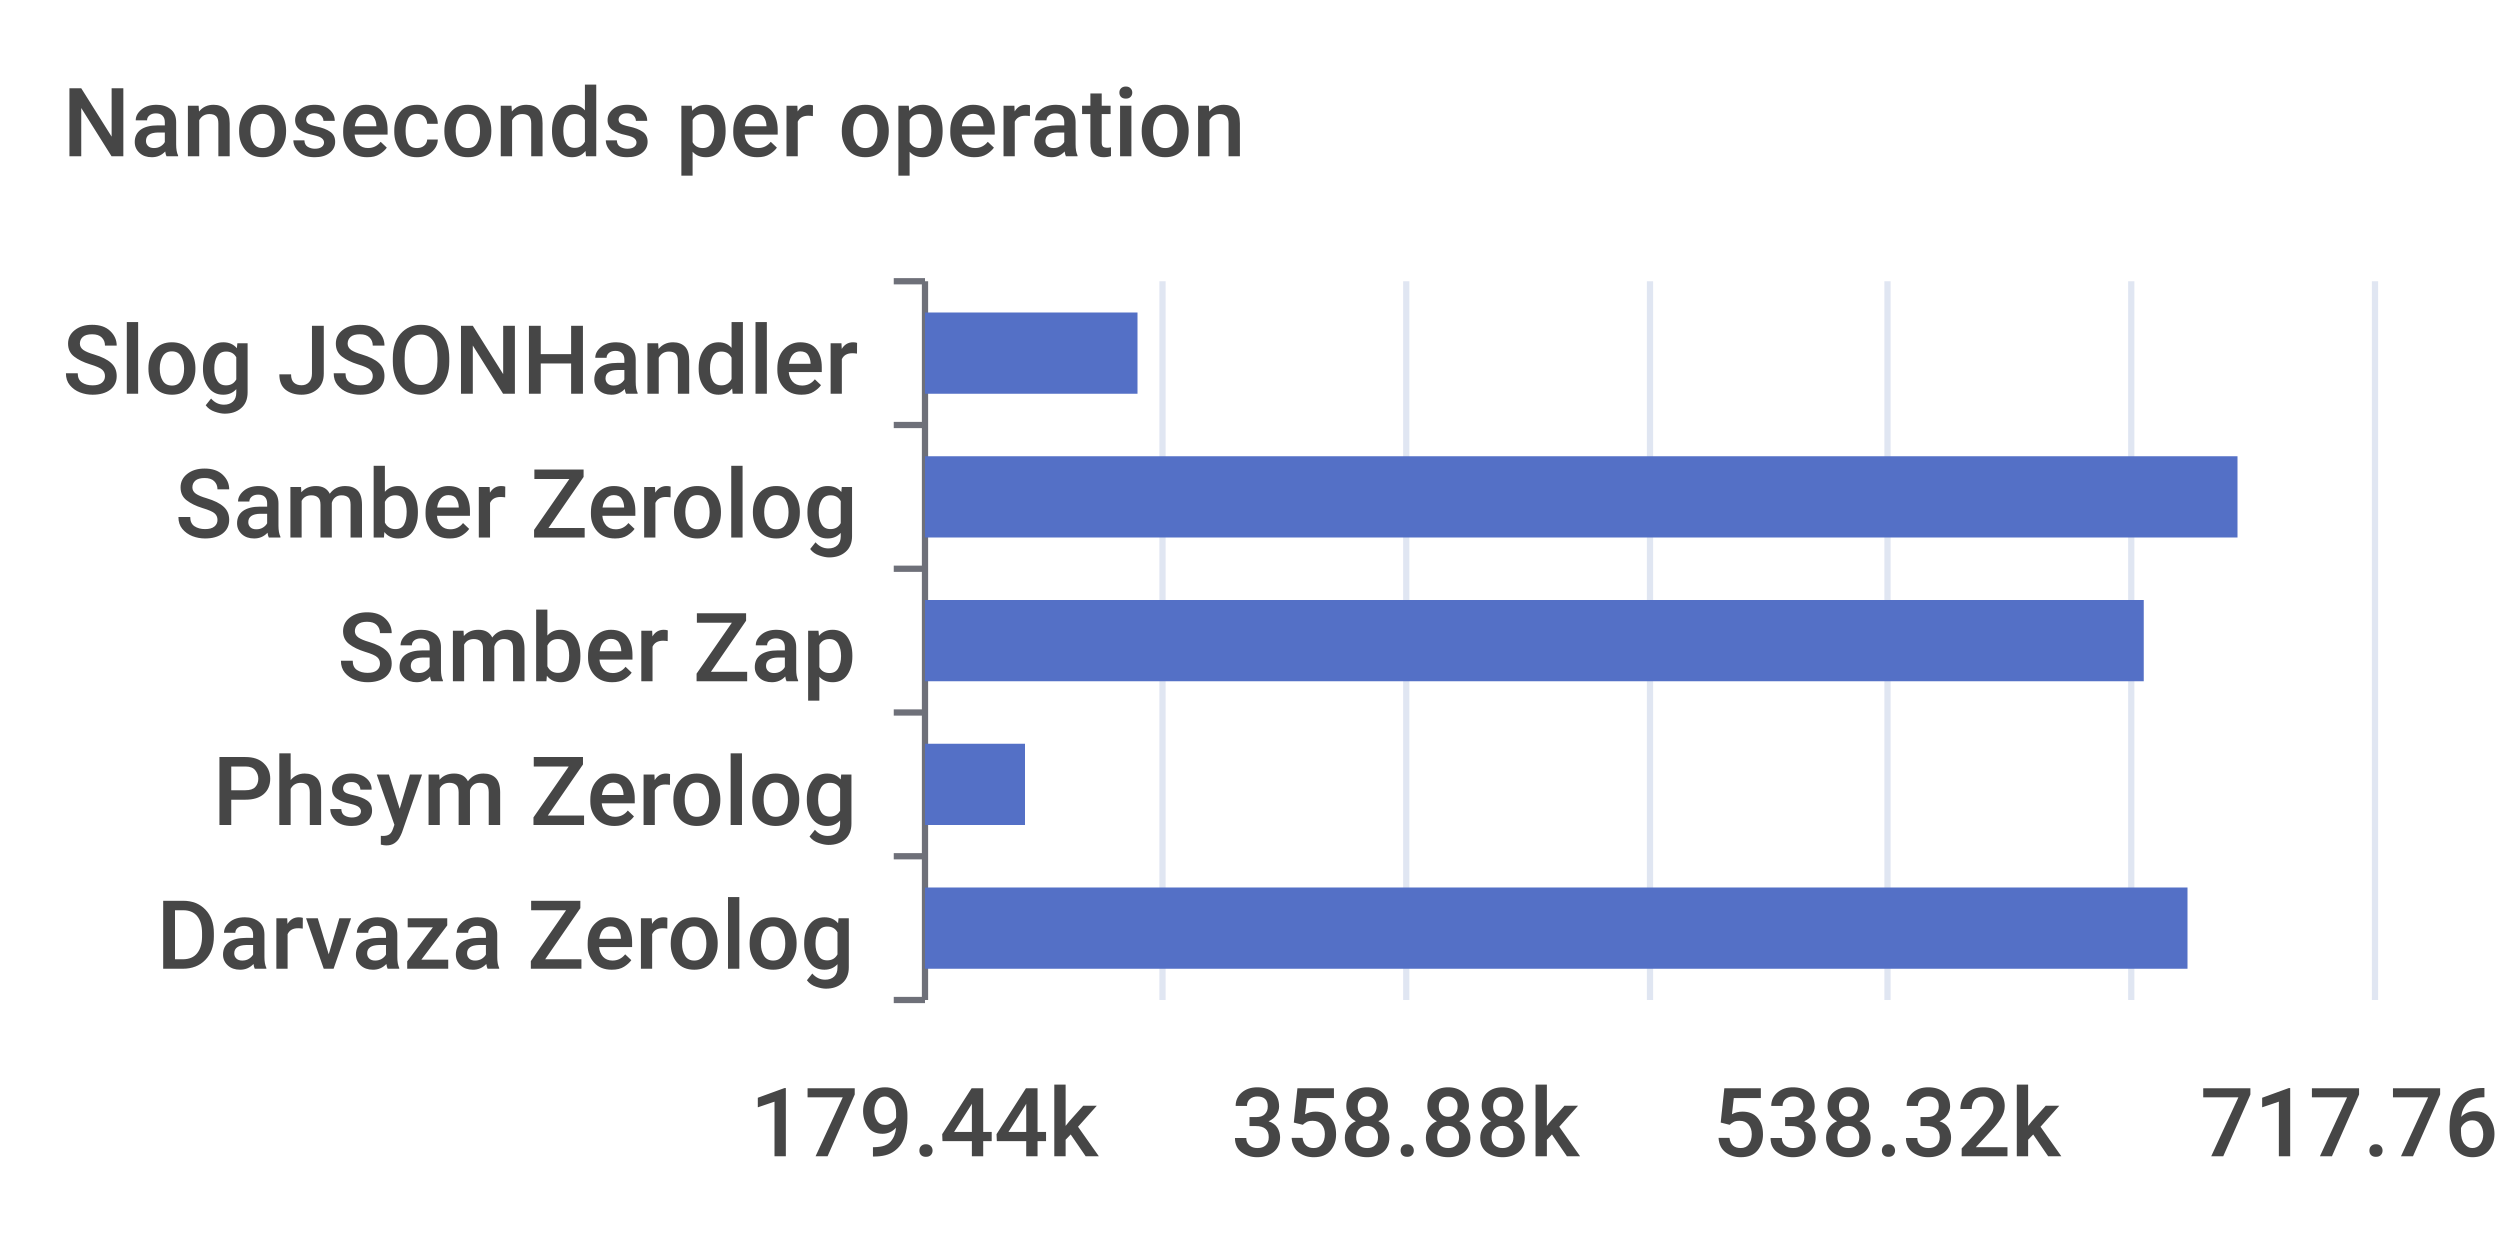
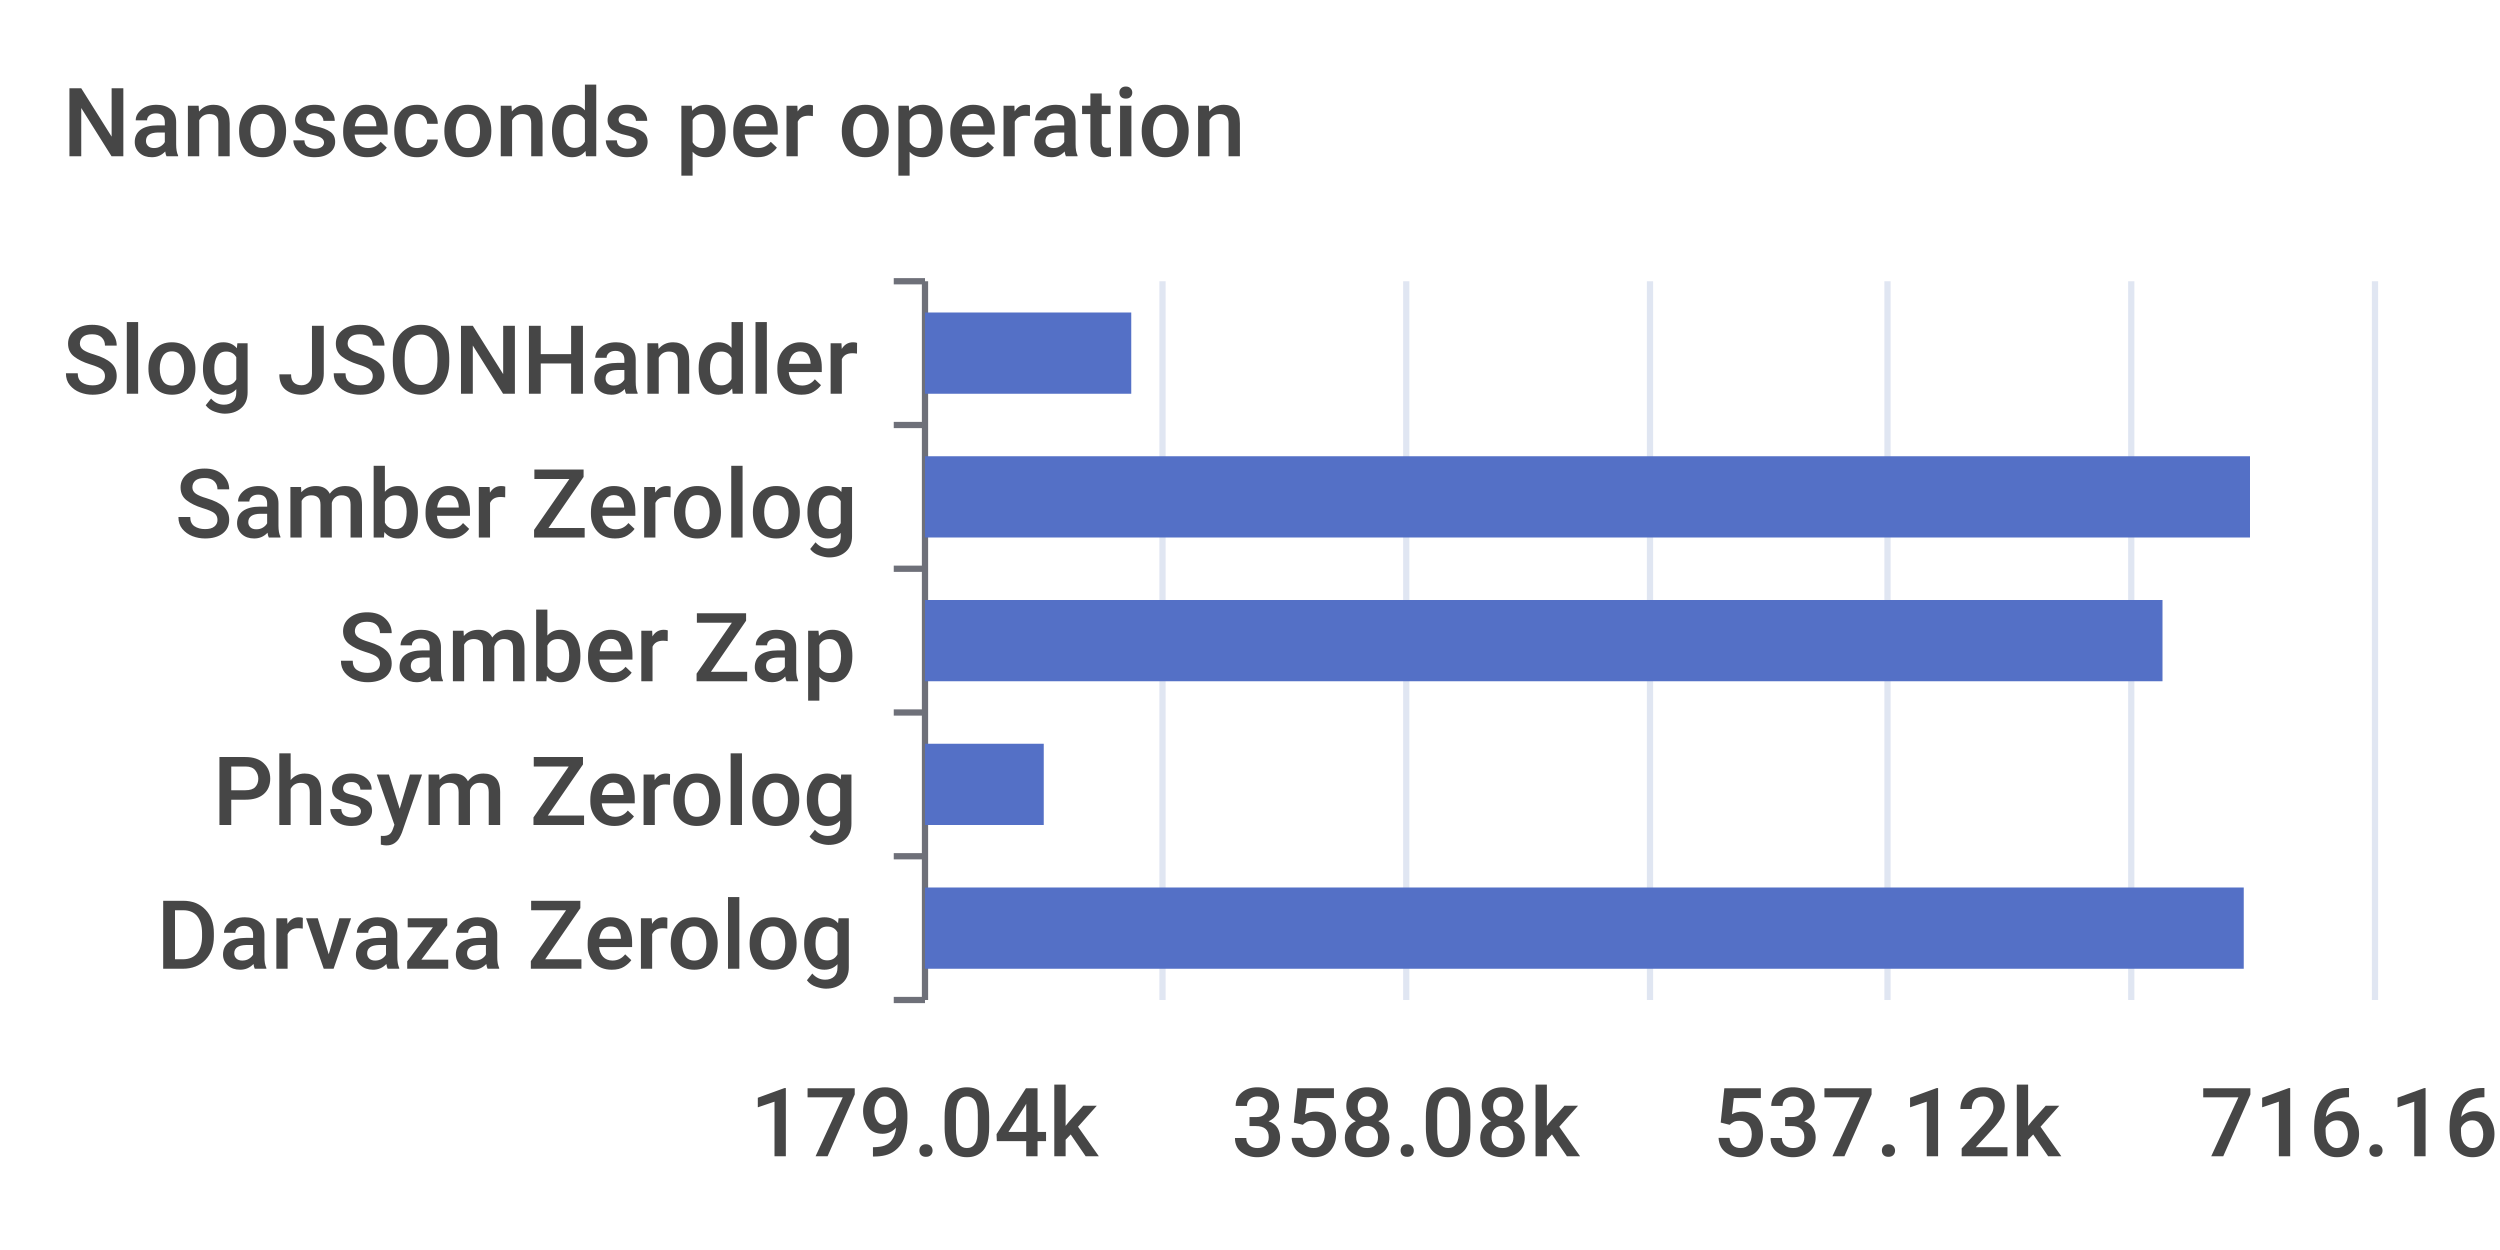
<svg xmlns="http://www.w3.org/2000/svg" width="400" height="200">\n<path d="M 0 0 L 400 0 L 400 200 L 0 200 L 0 0" style="stroke-width:0;stroke:none;fill:rgba(255,255,255,1.0)" />
  <text x="10" y="25" style="stroke-width:0;stroke:none;fill:rgba(70,70,70,1.0);font-size:15.3px;font-family:'Roboto Medium',sans-serif">Nanoseconds per operation</text>
  <path d="M 143 45 L 148 45" style="stroke-width:1;stroke:rgba(110,112,121,1.0);fill:none" />
  <path d="M 143 68 L 148 68" style="stroke-width:1;stroke:rgba(110,112,121,1.0);fill:none" />
  <path d="M 143 91 L 148 91" style="stroke-width:1;stroke:rgba(110,112,121,1.0);fill:none" />
  <path d="M 143 114 L 148 114" style="stroke-width:1;stroke:rgba(110,112,121,1.0);fill:none" />
  <path d="M 143 137 L 148 137" style="stroke-width:1;stroke:rgba(110,112,121,1.0);fill:none" />
  <path d="M 143 160 L 148 160" style="stroke-width:1;stroke:rgba(110,112,121,1.0);fill:none" />
  <path d="M 148 45 L 148 160" style="stroke-width:1;stroke:rgba(110,112,121,1.0);fill:none" />
  <text x="10" y="63" style="stroke-width:0;stroke:none;fill:rgba(70,70,70,1.0);font-size:15.3px;font-family:'Roboto Medium',sans-serif">Slog JSONHandler</text>
  <text x="28" y="86" style="stroke-width:0;stroke:none;fill:rgba(70,70,70,1.0);font-size:15.3px;font-family:'Roboto Medium',sans-serif">Samber Zerolog</text>
  <text x="54" y="109" style="stroke-width:0;stroke:none;fill:rgba(70,70,70,1.0);font-size:15.3px;font-family:'Roboto Medium',sans-serif">Samber Zap</text>
  <text x="34" y="132" style="stroke-width:0;stroke:none;fill:rgba(70,70,70,1.0);font-size:15.3px;font-family:'Roboto Medium',sans-serif">Phsym Zerolog</text>
  <text x="25" y="155" style="stroke-width:0;stroke:none;fill:rgba(70,70,70,1.0);font-size:15.3px;font-family:'Roboto Medium',sans-serif">Darvaza Zerolog</text>
-   <text x="120" y="185" style="stroke-width:0;stroke:none;fill:rgba(70,70,70,1.0);font-size:15.3px;font-family:'Roboto Medium',sans-serif">179.44k</text>
-   <text x="197" y="185" style="stroke-width:0;stroke:none;fill:rgba(70,70,70,1.0);font-size:15.3px;font-family:'Roboto Medium',sans-serif">358.88k</text>
-   <text x="274" y="185" style="stroke-width:0;stroke:none;fill:rgba(70,70,70,1.0);font-size:15.3px;font-family:'Roboto Medium',sans-serif">538.32k</text>
-   <text x="352" y="185" style="stroke-width:0;stroke:none;fill:rgba(70,70,70,1.0);font-size:15.3px;font-family:'Roboto Medium',sans-serif">717.76k</text>
+   <text x="120" y="185" style="stroke-width:0;stroke:none;fill:rgba(70,70,70,1.0);font-size:15.3px;font-family:'Roboto Medium',sans-serif">179.04k</text>
+   <text x="197" y="185" style="stroke-width:0;stroke:none;fill:rgba(70,70,70,1.0);font-size:15.3px;font-family:'Roboto Medium',sans-serif">358.08k</text>
+   <text x="274" y="185" style="stroke-width:0;stroke:none;fill:rgba(70,70,70,1.0);font-size:15.3px;font-family:'Roboto Medium',sans-serif">537.12k</text>
+   <text x="352" y="185" style="stroke-width:0;stroke:none;fill:rgba(70,70,70,1.0);font-size:15.3px;font-family:'Roboto Medium',sans-serif">716.16k</text>
  <path d="M 186 45 L 186 160" style="stroke-width:1;stroke:rgba(224,230,242,1.0);fill:none" />
  <path d="M 225 45 L 225 160" style="stroke-width:1;stroke:rgba(224,230,242,1.0);fill:none" />
  <path d="M 264 45 L 264 160" style="stroke-width:1;stroke:rgba(224,230,242,1.0);fill:none" />
  <path d="M 302 45 L 302 160" style="stroke-width:1;stroke:rgba(224,230,242,1.0);fill:none" />
  <path d="M 341 45 L 341 160" style="stroke-width:1;stroke:rgba(224,230,242,1.0);fill:none" />
  <path d="M 380 45 L 380 160" style="stroke-width:1;stroke:rgba(224,230,242,1.0);fill:none" />
-   <path d="M 148 142 L 350 142 L 350 155 L 148 155 L 148 142" style="stroke-width:0;stroke:none;fill:rgba(84,112,198,1.0)" />
-   <path d="M 148 119 L 164 119 L 164 132 L 148 132 L 148 119" style="stroke-width:0;stroke:none;fill:rgba(84,112,198,1.0)" />
-   <path d="M 148 96 L 343 96 L 343 109 L 148 109 L 148 96" style="stroke-width:0;stroke:none;fill:rgba(84,112,198,1.0)" />
-   <path d="M 148 73 L 358 73 L 358 86 L 148 86 L 148 73" style="stroke-width:0;stroke:none;fill:rgba(84,112,198,1.0)" />
-   <path d="M 148 50 L 182 50 L 182 63 L 148 63 L 148 50" style="stroke-width:0;stroke:none;fill:rgba(84,112,198,1.0)" />
+   <path d="M 148 142 L 359 142 L 359 155 L 148 155 L 148 142" style="stroke-width:0;stroke:none;fill:rgba(84,112,198,1.0)" />
+   <path d="M 148 119 L 167 119 L 167 132 L 148 132 L 148 119" style="stroke-width:0;stroke:none;fill:rgba(84,112,198,1.0)" />
+   <path d="M 148 96 L 346 96 L 346 109 L 148 109 L 148 96" style="stroke-width:0;stroke:none;fill:rgba(84,112,198,1.0)" />
+   <path d="M 148 73 L 360 73 L 360 86 L 148 86 L 148 73" style="stroke-width:0;stroke:none;fill:rgba(84,112,198,1.0)" />
+   <path d="M 148 50 L 181 50 L 181 63 L 148 63 L 148 50" style="stroke-width:0;stroke:none;fill:rgba(84,112,198,1.0)" />
</svg>
